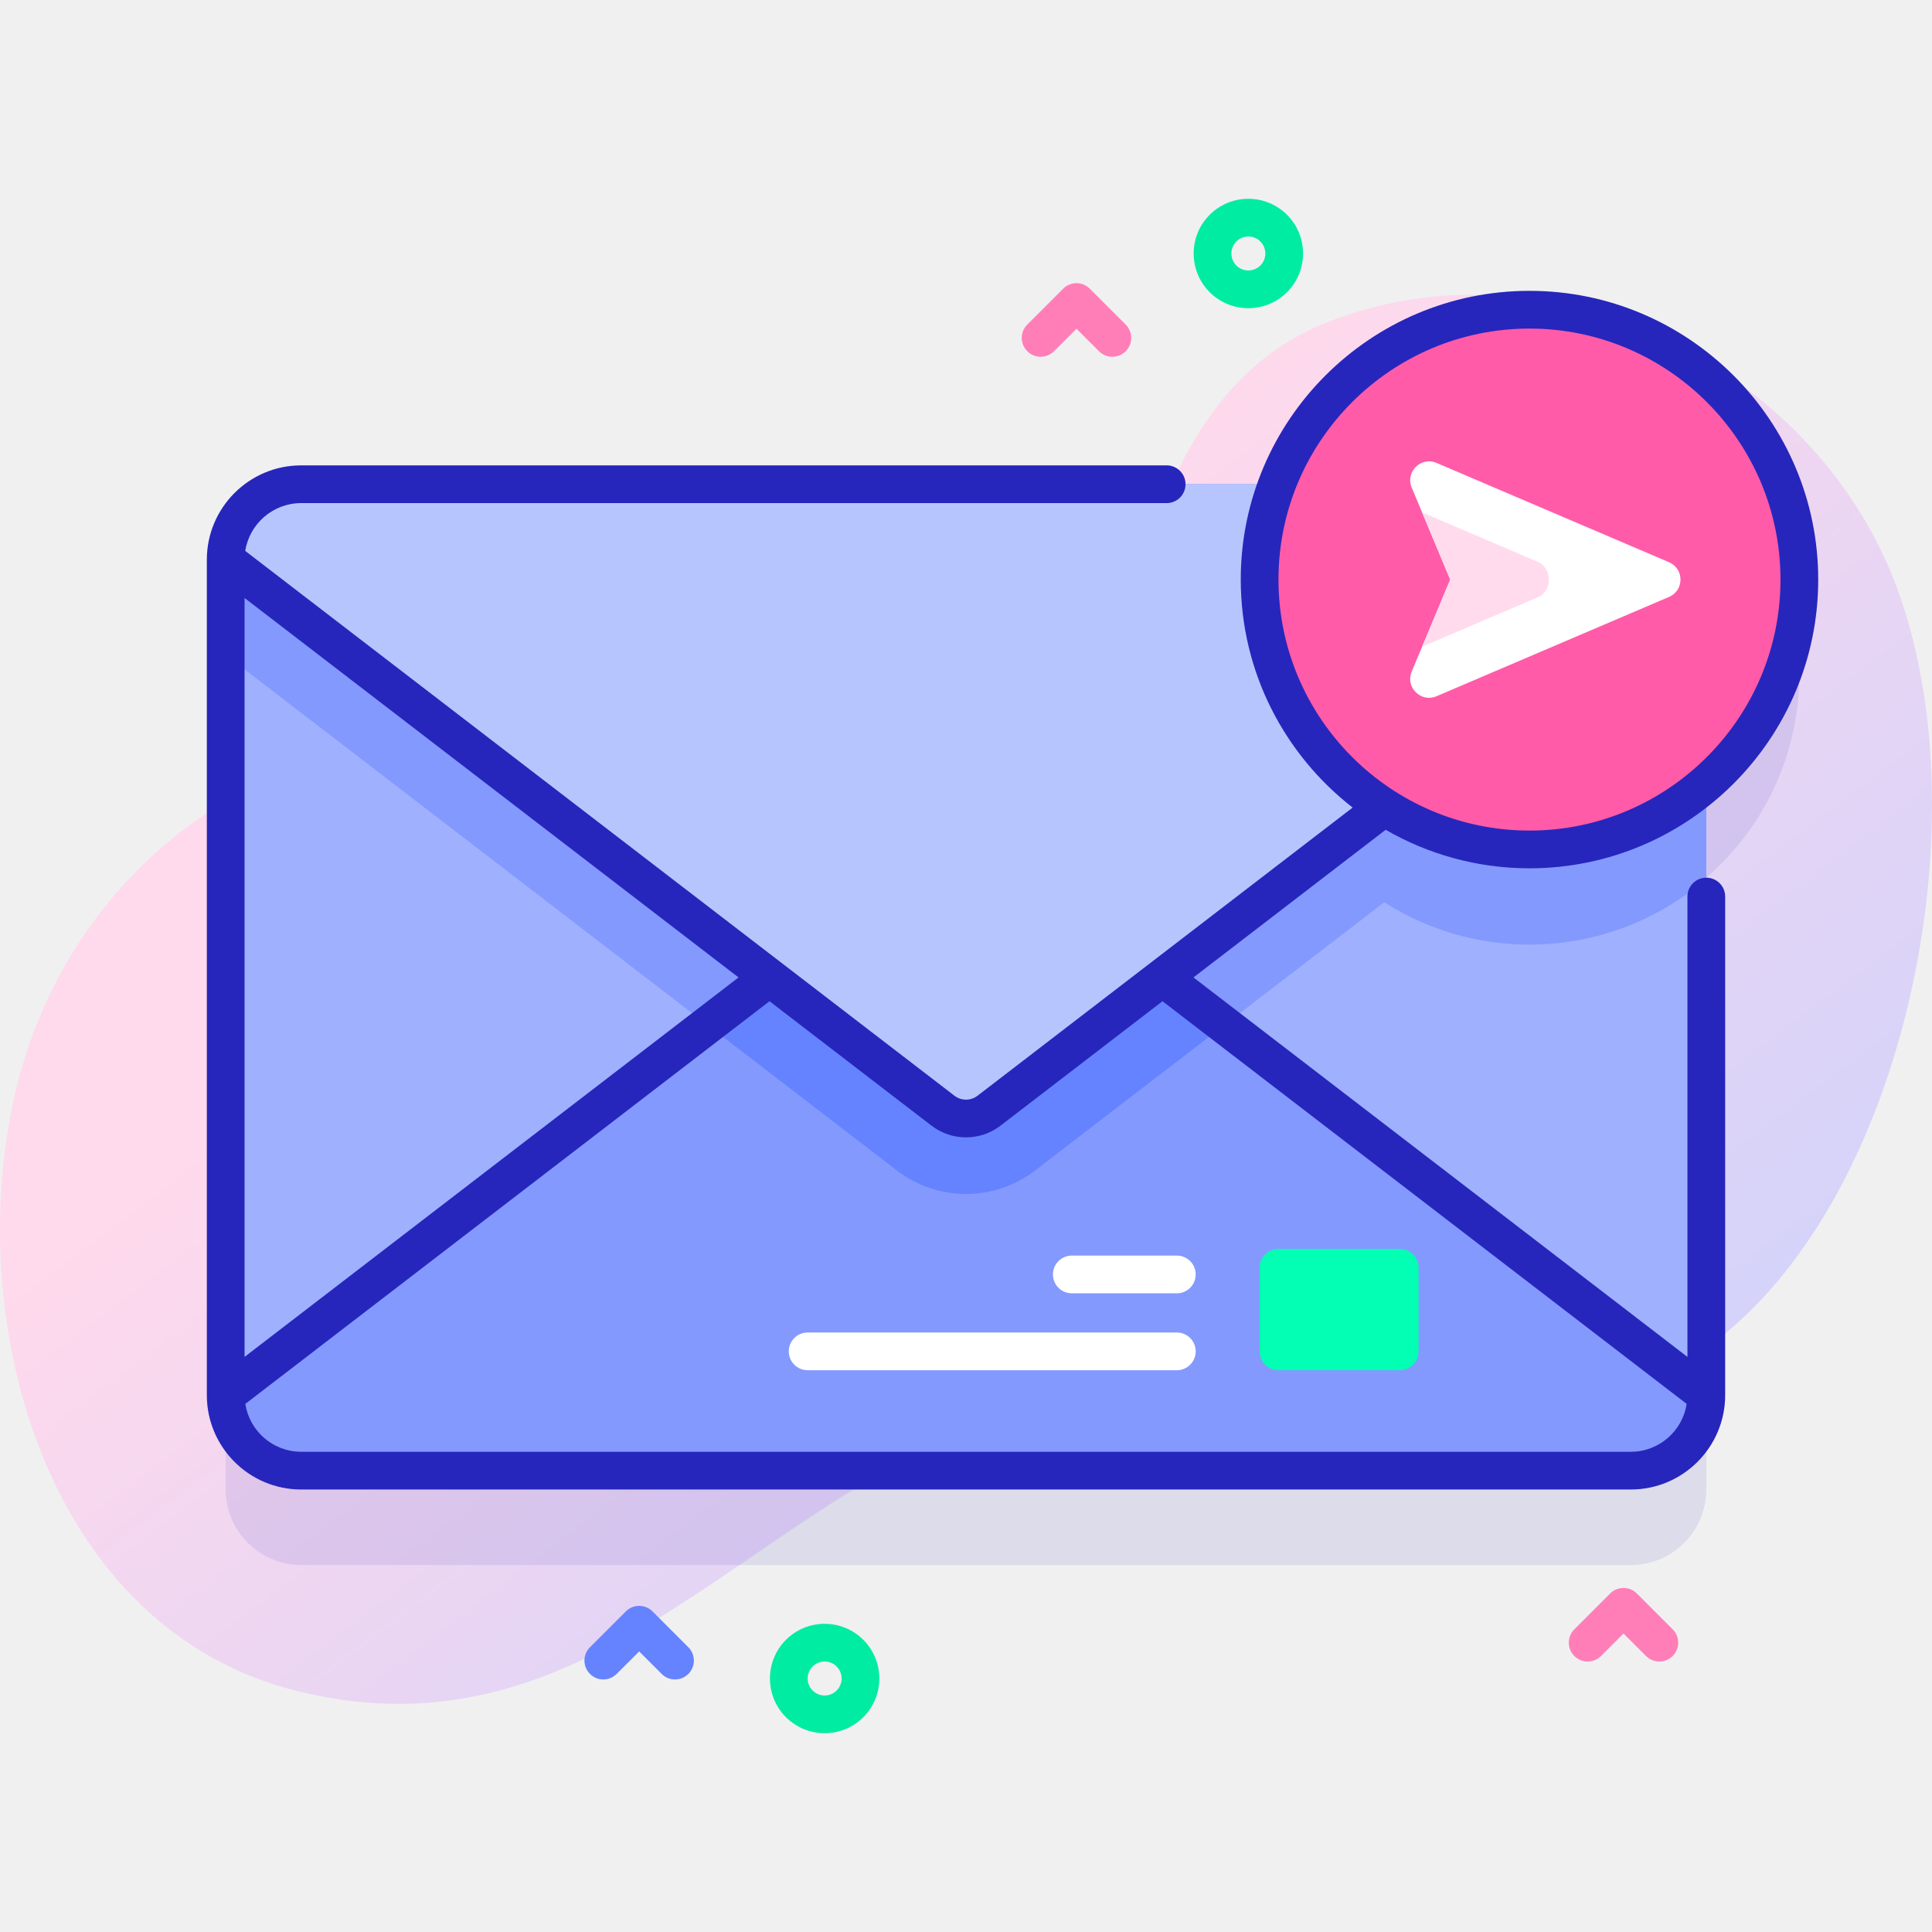
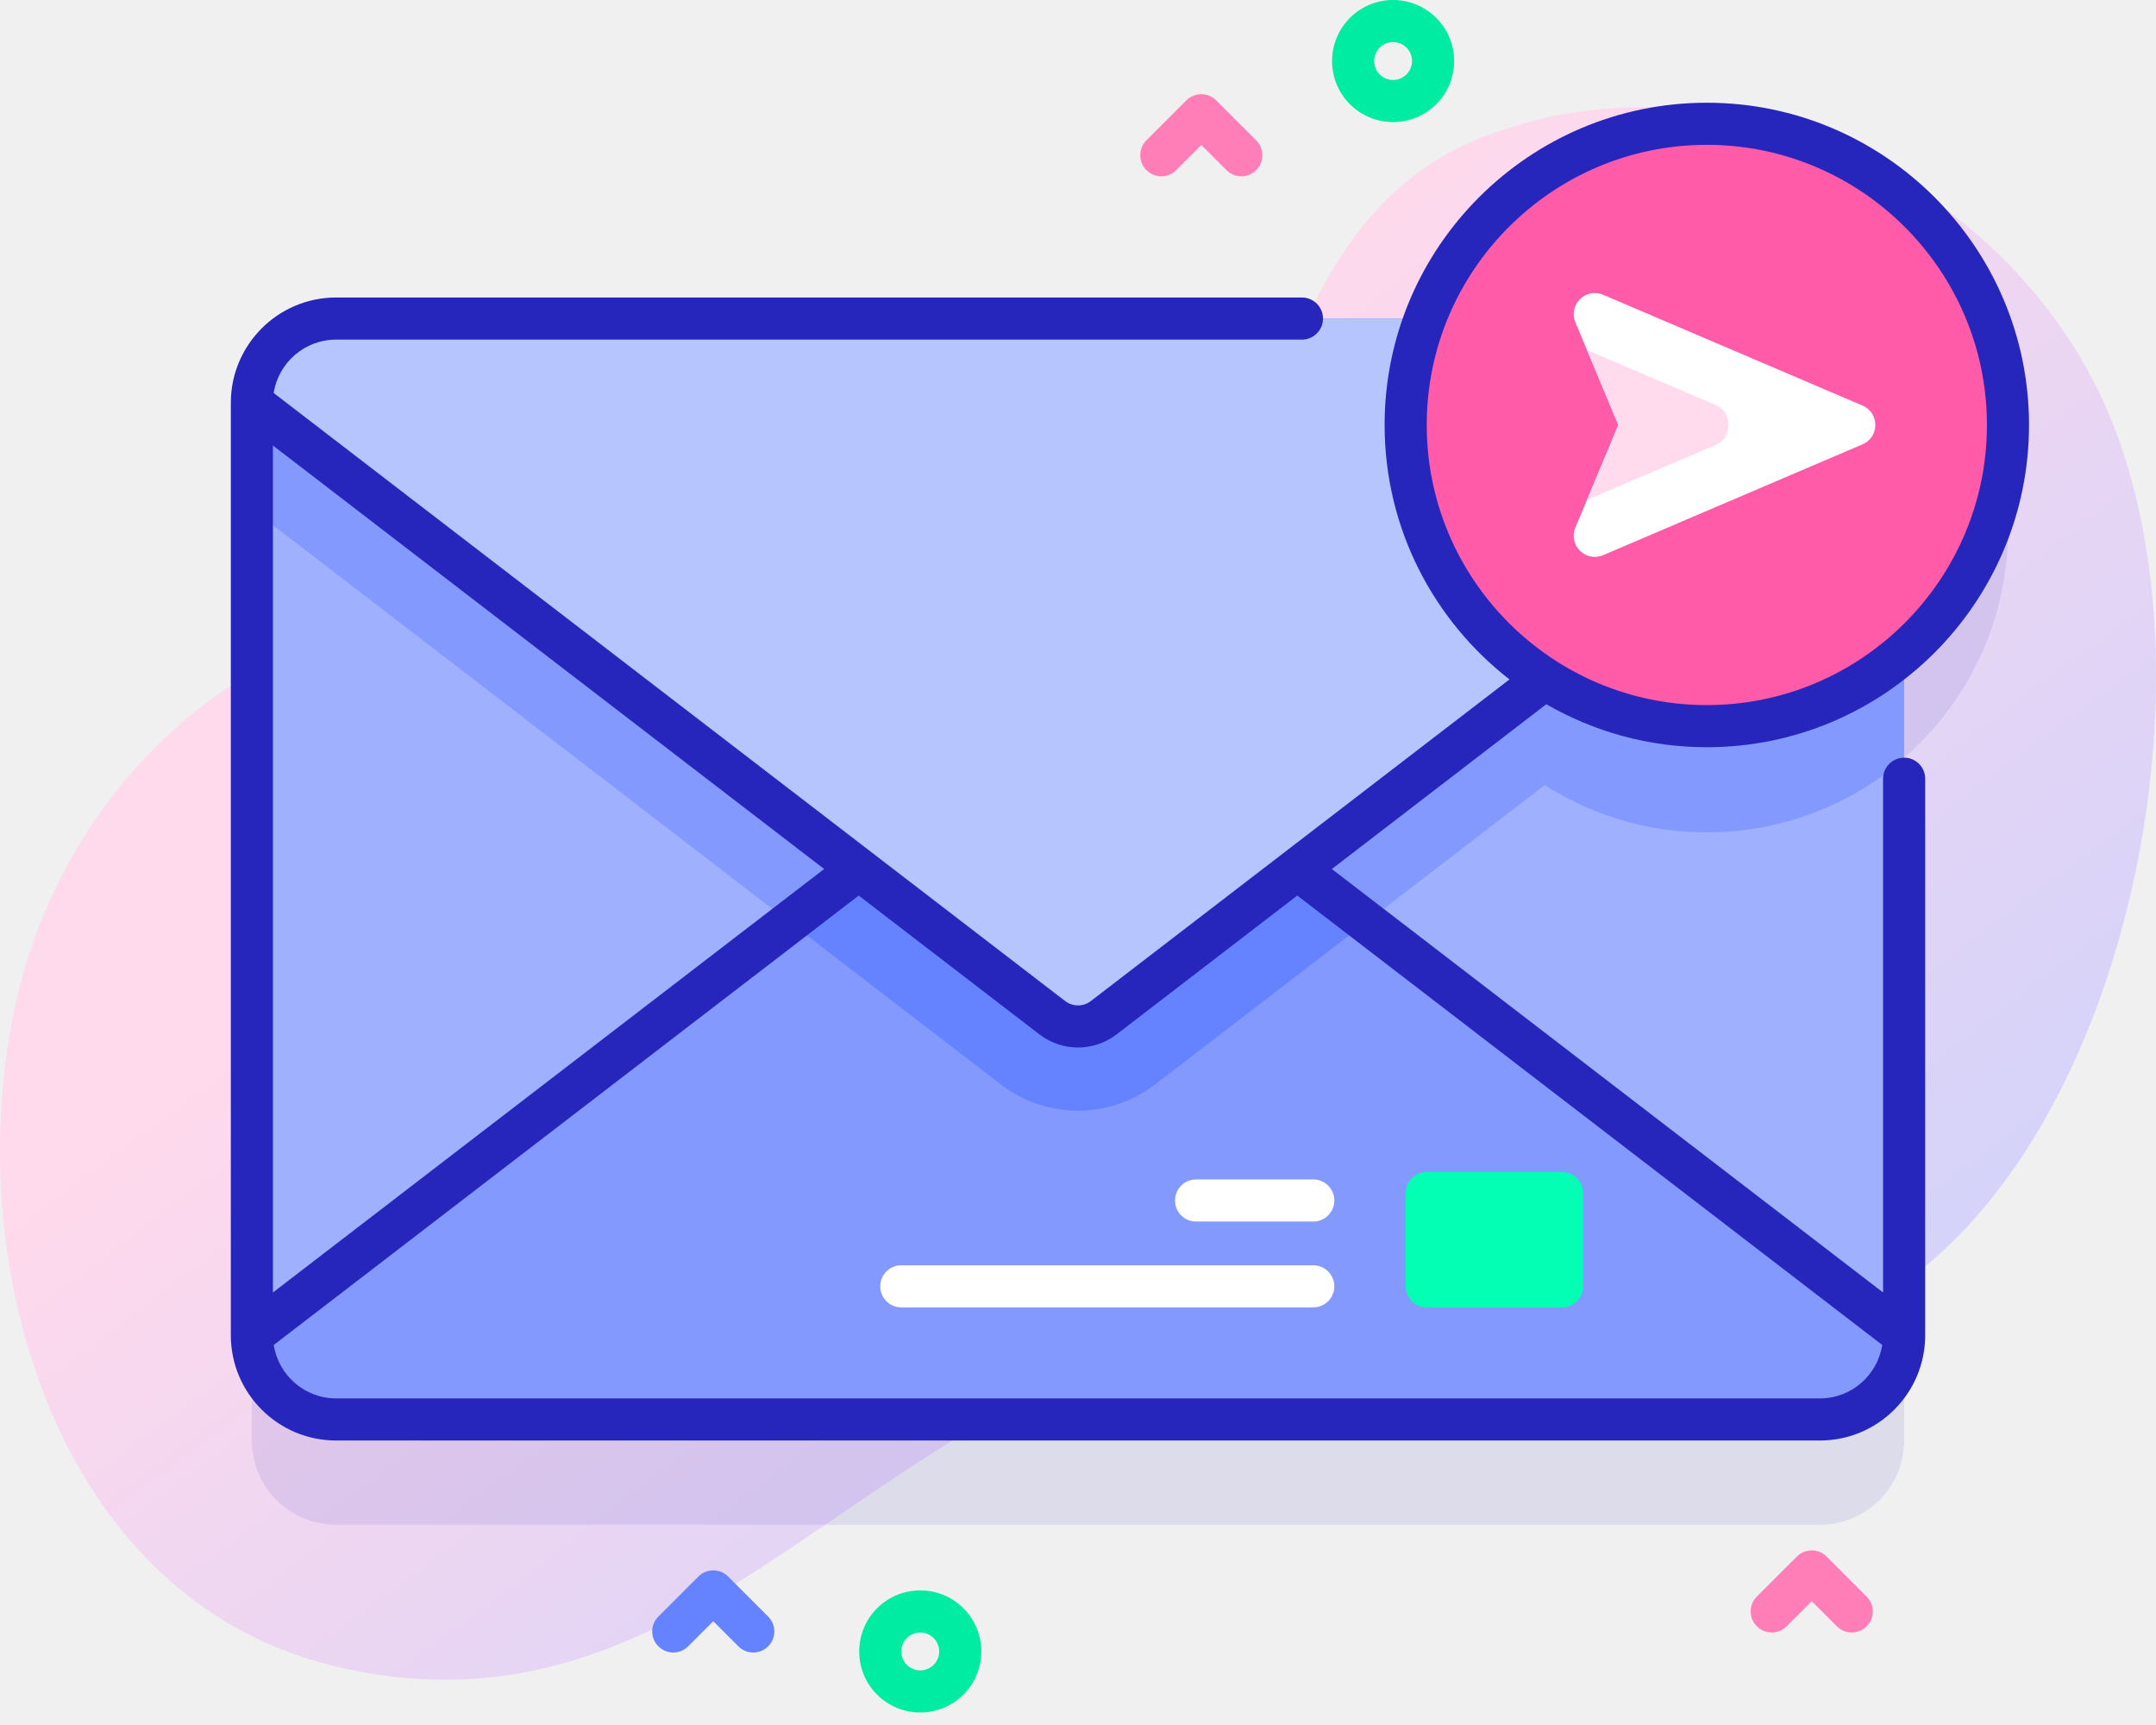
- <svg xmlns="http://www.w3.org/2000/svg" id="Capa_1" enable-background="new 0 0 512 512" height="512" viewBox="0 0 512 512" width="512">
-   <linearGradient id="SVGID_1_" gradientUnits="userSpaceOnUse" x1="432.334" x2="198.334" y1="502.645" y2="192.645">
-     <stop offset="0" stop-color="#c6d1ff" />
-     <stop offset=".583" stop-color="#e6d5f4" />
-     <stop offset=".997" stop-color="#ffd9ec" />
-   </linearGradient>
-   <g>
-     <g>
-       <path d="m501.873 153.583c-22.357-56.888-91.226-91.003-149.556-68.427-66.582 25.769-44.506 131.673-104.983 153.088-32.669 11.568-80.963-31.644-113.969-38.27-60.821-12.21-115.881 30.705-129.439 90.134-13.832 60.63 8.353 141.61 74.967 158.066 79.35 19.602 120.683-51.729 187.249-72.211 68.31-21.019 144.263 28.622 200.814-31.776 41.78-44.621 57.055-134.272 34.917-190.604z" fill="url(#SVGID_1_)" />
-     </g>
-     <g>
-       <path d="m476.847 178.593c0-39.498-32.019-71.517-71.517-71.517-30.6 0-56.699 19.225-66.91 46.25h-258.607c-11.046 0-20 8.954-20 20v221.41c0 11.046 8.954 20 20 20h352.375c11.046 0 20-8.954 20-20v-162.14c15.098-13.113 24.659-32.435 24.659-54.003z" fill="#2626bc" opacity=".1" />
-       <g>
-         <g>
-           <path d="m432.188 389.736h-352.376c-11.046 0-20-8.954-20-20v-221.41c0-11.046 8.954-20 20-20h352.375c11.046 0 20 8.954 20 20v221.41c.001 11.046-8.954 20-19.999 20z" fill="#9fb0fe" />
-           <g fill="#8399fe">
-             <path d="m452.19 148.331v84.5c-12.55 10.89-28.93 17.49-46.86 17.49-39.5 0-71.52-32.02-71.52-71.51 0-19.7 7.97-37.55 20.86-50.48h77.52c11.04 0 20 8.95 20 20z" />
-             <path d="m452.19 148.331v25.21l-177.91 136.67c-5.22 4.01-11.71 6.21-18.28 6.21s-13.06-2.2-18.28-6.21l-177.91-136.67v-25.21c0-11.05 8.96-20 20-20h352.38c11.04 0 20 8.95 20 20z" />
-             <path d="m262.092 223.711 190.096 146.025c0 11.046-8.954 20-20 20h-352.376c-11.046 0-20-8.954-20-20l190.096-146.025c3.593-2.76 8.591-2.76 12.184 0z" />
-           </g>
-           <path d="m324.49 271.641-50.21 38.57c-5.22 4.01-11.71 6.21-18.28 6.21s-13.06-2.2-18.28-6.21l-50.21-38.57 62.4-47.93c3.59-2.76 8.59-2.76 12.18 0z" fill="#6583fe" />
-           <path d="m249.908 294.352-190.096-146.026c0-11.046 8.954-20 20-20h352.375c11.046 0 20 8.954 20 20l-190.095 146.026c-3.593 2.759-8.591 2.759-12.184 0z" fill="#b7c5ff" />
-         </g>
-         <g>
-           <path d="m370.948 363.125h-32.134c-2.761 0-5-2.239-5-5v-22.154c0-2.761 2.239-5 5-5h32.134c2.761 0 5 2.239 5 5v22.154c0 2.762-2.239 5-5 5z" fill="#02ffb3" />
-           <g>
-             <g>
-               <g>
-                 <path d="m311.871 342.743h-27.833c-2.762 0-5-2.239-5-5s2.238-5 5-5h27.833c2.762 0 5 2.239 5 5s-2.238 5-5 5z" fill="#fff" />
-               </g>
-             </g>
-             <g>
-               <g>
-                 <path d="m311.871 363.125h-97.833c-2.762 0-5-2.239-5-5s2.238-5 5-5h97.833c2.762 0 5 2.239 5 5s-2.238 5-5 5z" fill="#fff" />
-               </g>
-             </g>
-           </g>
-         </g>
-         <g>
-           <circle cx="405.33" cy="153.593" fill="#ff5ba8" r="71.517" />
-           <path d="m405.33 230.11c42.191 0 76.517-34.325 76.517-76.517s-34.325-76.517-76.517-76.517-76.517 34.325-76.517 76.517c0 24.544 11.629 46.41 29.653 60.421l-99.42 76.372c-1.791 1.378-4.297 1.379-6.092 0l-187.962-144.386c1.121-7.17 7.341-12.674 14.82-12.674h229.366c2.762 0 5-2.239 5-5s-2.238-5-5-5h-229.365c-13.785 0-25 11.215-25 25v221.41c0 13.785 11.215 25 25 25h352.375c13.785 0 25-11.215 25-25v-132.14c0-2.761-2.238-5-5-5s-5 2.239-5 5v121.994l-130.908-100.559 50.94-39.13c11.23 6.48 24.239 10.209 38.11 10.209zm-209.61 28.921-130.907 100.559v-201.118zm251.27 113.018c-1.118 7.174-7.32 12.687-14.803 12.687h-352.374c-7.483 0-13.685-5.513-14.803-12.687l138.919-106.713 42.934 32.98c2.69 2.066 5.914 3.1 9.138 3.1s6.447-1.033 9.138-3.1l42.934-32.981zm-108.177-218.456c0-36.677 29.839-66.517 66.517-66.517s66.517 29.839 66.517 66.517-29.839 66.517-66.517 66.517-66.517-29.84-66.517-66.517z" fill="#2626bc" />
-         </g>
-         <path d="m374.114 129.204 10.206 24.389-10.206 24.389c-1.733 4.142 2.448 8.292 6.576 6.528l61.619-26.319c4.048-1.729 4.048-7.467 0-9.196l-61.619-26.319c-4.128-1.764-8.309 2.386-6.576 6.528z" fill="#fff" />
-         <path d="m407.601 158.261-30.725 13.13 7.442-17.8-7.451-17.8 30.734 13.13c3.833 1.64 3.833 7.71 0 9.34z" fill="#ffdbed" />
-       </g>
-       <path d="m330.828 81.671c-3.714 0-7.427-1.413-10.253-4.24-5.654-5.654-5.654-14.853 0-20.506 5.651-5.652 14.852-5.654 20.505 0 5.654 5.654 5.654 14.853 0 20.506-2.826 2.827-6.539 4.24-10.252 4.24zm0-18.991c-1.152 0-2.305.438-3.183 1.316-1.754 1.754-1.754 4.609 0 6.364 1.756 1.754 4.608 1.755 6.364 0 1.754-1.754 1.754-4.609 0-6.364-.877-.877-2.03-1.316-3.181-1.316z" fill="#00eca2" />
-       <path d="m218.538 459.315c-3.713 0-7.427-1.414-10.253-4.24-5.654-5.654-5.654-14.853 0-20.506 5.652-5.653 14.854-5.653 20.506 0 5.654 5.654 5.654 14.853 0 20.506-2.826 2.827-6.54 4.24-10.253 4.24zm0-18.991c-1.152 0-2.305.438-3.183 1.316-1.754 1.754-1.754 4.609 0 6.364 1.756 1.755 4.609 1.755 6.365 0 1.754-1.754 1.754-4.609 0-6.364-.877-.877-2.03-1.316-3.182-1.316z" fill="#00eca2" />
-       <path d="m294.78 94.547c-1.279 0-2.56-.488-3.535-1.464l-5.965-5.964-5.965 5.964c-1.951 1.952-5.119 1.952-7.07 0-1.953-1.953-1.953-5.119 0-7.071l9.5-9.5c1.951-1.952 5.119-1.952 7.07 0l9.5 9.5c1.953 1.953 1.953 5.119 0 7.071-.975.975-2.255 1.464-3.535 1.464z" fill="#ff7eb8" />
-       <path d="m439.746 440.322c-1.279 0-2.56-.488-3.535-1.464l-5.965-5.964-5.965 5.964c-1.951 1.952-5.119 1.952-7.07 0-1.953-1.953-1.953-5.119 0-7.071l9.5-9.5c1.951-1.952 5.119-1.952 7.07 0l9.5 9.5c1.953 1.953 1.953 5.119 0 7.071-.975.975-2.256 1.464-3.535 1.464z" fill="#ff7eb8" />
-       <path d="m178.884 445.072c-1.279 0-2.56-.488-3.535-1.464l-5.965-5.964-5.965 5.964c-1.951 1.952-5.119 1.952-7.07 0-1.953-1.953-1.953-5.119 0-7.071l9.5-9.5c1.951-1.952 5.119-1.952 7.07 0l9.5 9.5c1.953 1.953 1.953 5.119 0 7.071-.976.975-2.256 1.464-3.535 1.464z" fill="#6583fe" />
-     </g>
-   </g>
+ <svg xmlns="http://www.w3.org/2000/svg" width="95" height="76" viewBox="0 0 95 76" fill="none">
+   <path d="M93.121 18.721C88.973 8.166 76.194 1.836 65.371 6.025C53.017 10.806 57.113 30.456 45.892 34.43C39.831 36.576 30.87 28.558 24.745 27.329C13.46 25.063 3.244 33.026 0.729 44.053C-1.838 55.303 2.278 70.328 14.638 73.382C29.361 77.019 37.031 63.783 49.382 59.983C62.056 56.083 76.149 65.294 86.642 54.087C94.394 45.808 97.229 29.174 93.121 18.721V18.721Z" fill="url(#paint0_linear)" />
+   <path opacity="0.1" d="M88.478 23.362C88.478 16.033 82.536 10.092 75.208 10.092C69.53 10.092 64.687 13.659 62.793 18.674H14.809C12.76 18.674 11.098 20.335 11.098 22.384V63.466C11.098 65.516 12.76 67.177 14.809 67.177H80.191C82.241 67.177 83.902 65.516 83.902 63.466V33.382C86.704 30.949 88.478 27.364 88.478 23.362V23.362Z" fill="#2626BC" />
+   <path d="M80.191 62.539H14.809C12.759 62.539 11.098 60.877 11.098 58.828V17.746C11.098 15.696 12.759 14.035 14.809 14.035H80.191C82.241 14.035 83.902 15.696 83.902 17.746V58.828C83.902 60.877 82.241 62.539 80.191 62.539Z" fill="#9FB0FE" />
+   <path d="M83.903 17.747V33.425C81.574 35.446 78.535 36.671 75.208 36.671C67.879 36.671 61.938 30.73 61.938 23.402C61.938 19.747 63.416 16.435 65.808 14.036H80.192C82.24 14.036 83.903 15.697 83.903 17.747Z" fill="#8399FE" />
+   <path d="M83.903 17.747V22.424L50.892 47.783C49.923 48.527 48.719 48.935 47.5 48.935C46.281 48.935 45.077 48.527 44.108 47.783L11.098 22.424V17.747C11.098 15.697 12.76 14.036 14.809 14.036H80.192C82.24 14.036 83.903 15.697 83.903 17.747V17.747Z" fill="#8399FE" />
+   <path d="M48.63 31.733L83.902 58.828C83.902 60.877 82.241 62.539 80.191 62.539H14.809C12.759 62.539 11.098 60.877 11.098 58.828L46.37 31.733C47.036 31.221 47.964 31.221 48.63 31.733V31.733Z" fill="#8399FE" />
+   <path d="M60.208 40.627L50.892 47.783C49.923 48.527 48.719 48.935 47.5 48.935C46.281 48.935 45.077 48.527 44.108 47.783L34.792 40.627L46.37 31.733C47.036 31.221 47.964 31.221 48.63 31.733L60.208 40.627Z" fill="#6583FE" />
+   <path d="M46.37 44.84L11.098 17.746C11.098 15.696 12.759 14.035 14.809 14.035H80.191C82.241 14.035 83.902 15.696 83.902 17.746L48.63 44.84C47.964 45.352 47.036 45.352 46.37 44.84Z" fill="#B7C5FF" />
+   <path d="M68.828 57.601H62.866C62.354 57.601 61.938 57.186 61.938 56.673V52.563C61.938 52.05 62.354 51.635 62.866 51.635H68.828C69.341 51.635 69.756 52.05 69.756 52.563V56.673C69.756 57.186 69.341 57.601 68.828 57.601Z" fill="#02FFB3" />
+   <path d="M57.867 53.819H52.702C52.19 53.819 51.775 53.404 51.775 52.892C51.775 52.379 52.19 51.964 52.702 51.964H57.867C58.379 51.964 58.794 52.379 58.794 52.892C58.794 53.404 58.379 53.819 57.867 53.819Z" fill="white" />
+   <path d="M57.867 57.601H39.714C39.202 57.601 38.786 57.186 38.786 56.673C38.786 56.161 39.202 55.746 39.714 55.746H57.867C58.379 55.746 58.794 56.161 58.794 56.673C58.794 57.186 58.379 57.601 57.867 57.601Z" fill="white" />
+   <path d="M75.208 31.993C82.536 31.993 88.478 26.052 88.478 18.723C88.478 11.394 82.536 5.453 75.208 5.453C67.879 5.453 61.938 11.394 61.938 18.723C61.938 26.052 67.879 31.993 75.208 31.993Z" fill="#FF5BA8" />
+   <path d="M75.208 32.921C83.036 32.921 89.405 26.552 89.405 18.723C89.405 10.895 83.036 4.526 75.208 4.526C67.379 4.526 61.01 10.895 61.01 18.723C61.01 23.277 63.168 27.334 66.512 29.934L48.065 44.105C47.733 44.36 47.268 44.361 46.935 44.105L12.059 17.314C12.267 15.984 13.421 14.963 14.809 14.963H57.367C57.88 14.963 58.295 14.547 58.295 14.035C58.295 13.523 57.88 13.107 57.367 13.107H14.809C12.251 13.107 10.171 15.188 10.171 17.746V58.828C10.171 61.386 12.251 63.466 14.809 63.466H80.191C82.749 63.466 84.83 61.386 84.83 58.828V34.31C84.83 33.797 84.415 33.382 83.902 33.382C83.39 33.382 82.974 33.797 82.974 34.31V56.945L58.685 38.287L68.136 31.026C70.22 32.229 72.634 32.921 75.208 32.921V32.921ZM36.315 38.287L12.026 56.945V19.628L36.315 38.287ZM82.938 59.257C82.73 60.588 81.579 61.611 80.191 61.611H14.809C13.421 61.611 12.27 60.588 12.062 59.257L37.838 39.457L45.805 45.576C46.304 45.959 46.902 46.151 47.5 46.151C48.098 46.151 48.696 45.959 49.196 45.576L57.162 39.456L82.938 59.257ZM62.866 18.723C62.866 11.918 68.402 6.381 75.208 6.381C82.013 6.381 87.55 11.918 87.55 18.723C87.55 25.529 82.013 31.065 75.208 31.065C68.402 31.065 62.866 25.528 62.866 18.723Z" fill="#2626BC" />
+   <path d="M69.416 14.198L71.309 18.723L69.416 23.248C69.094 24.017 69.87 24.787 70.636 24.46L82.069 19.576C82.82 19.255 82.82 18.191 82.069 17.87L70.636 12.986C69.87 12.659 69.094 13.429 69.416 14.198V14.198Z" fill="white" />
+   <path d="M75.629 19.589L69.928 22.026L71.309 18.723L69.927 15.42L75.629 17.856C76.34 18.161 76.34 19.287 75.629 19.589V19.589Z" fill="#FFDBED" />
+   <path d="M61.384 5.378C60.695 5.378 60.006 5.116 59.482 4.591C58.433 3.542 58.433 1.836 59.482 0.787C60.53 -0.262 62.237 -0.262 63.286 0.787C64.335 1.836 64.335 3.543 63.286 4.591C62.762 5.116 62.073 5.378 61.384 5.378ZM61.384 1.854C61.17 1.854 60.956 1.936 60.794 2.099C60.468 2.424 60.468 2.954 60.794 3.279C61.119 3.605 61.648 3.605 61.974 3.279C62.3 2.954 62.3 2.424 61.974 2.099C61.812 1.936 61.598 1.854 61.384 1.854V1.854Z" fill="#00ECA2" />
+   <path d="M40.549 75.449C39.86 75.449 39.171 75.186 38.647 74.662C37.598 73.613 37.598 71.906 38.647 70.857C39.695 69.808 41.403 69.808 42.452 70.857C43.501 71.906 43.501 73.613 42.452 74.662C41.927 75.187 41.238 75.449 40.549 75.449V75.449ZM40.549 71.925C40.335 71.925 40.121 72.006 39.959 72.169C39.633 72.495 39.633 73.024 39.959 73.35C40.284 73.676 40.814 73.676 41.139 73.35C41.465 73.025 41.465 72.495 41.139 72.169C40.977 72.007 40.763 71.925 40.549 71.925V71.925Z" fill="#00ECA2" />
+   <path d="M54.696 7.767C54.458 7.767 54.221 7.677 54.04 7.496L52.933 6.389L51.826 7.496C51.464 7.858 50.876 7.858 50.514 7.496C50.152 7.133 50.152 6.546 50.514 6.184L52.277 4.421C52.639 4.059 53.227 4.059 53.589 4.421L55.352 6.184C55.714 6.546 55.714 7.133 55.352 7.496C55.171 7.677 54.933 7.767 54.696 7.767Z" fill="#FF7EB8" />
+   <path d="M81.594 71.925C81.356 71.925 81.118 71.834 80.938 71.653L79.831 70.546L78.724 71.653C78.362 72.015 77.774 72.015 77.412 71.653C77.05 71.291 77.05 70.703 77.412 70.341L79.175 68.578C79.537 68.216 80.125 68.216 80.487 68.578L82.249 70.341C82.612 70.703 82.612 71.291 82.249 71.653C82.069 71.834 81.831 71.925 81.594 71.925Z" fill="#FF7EB8" />
+   <path d="M33.191 72.806C32.954 72.806 32.716 72.716 32.535 72.534L31.429 71.428L30.322 72.534C29.96 72.897 29.372 72.897 29.01 72.534C28.648 72.172 28.648 71.585 29.01 71.222L30.773 69.46C31.135 69.097 31.723 69.097 32.085 69.46L33.847 71.222C34.21 71.585 34.21 72.172 33.847 72.534C33.666 72.715 33.429 72.806 33.191 72.806Z" fill="#6583FE" />
+   <defs>
+     <linearGradient id="paint0_linear" x1="80.218" y1="83.489" x2="36.8" y2="25.969" gradientUnits="userSpaceOnUse">
+       <stop stop-color="#C6D1FF" />
+       <stop offset="0.583" stop-color="#E6D5F4" />
+       <stop offset="0.997" stop-color="#FFD9EC" />
+     </linearGradient>
+   </defs>
</svg>
